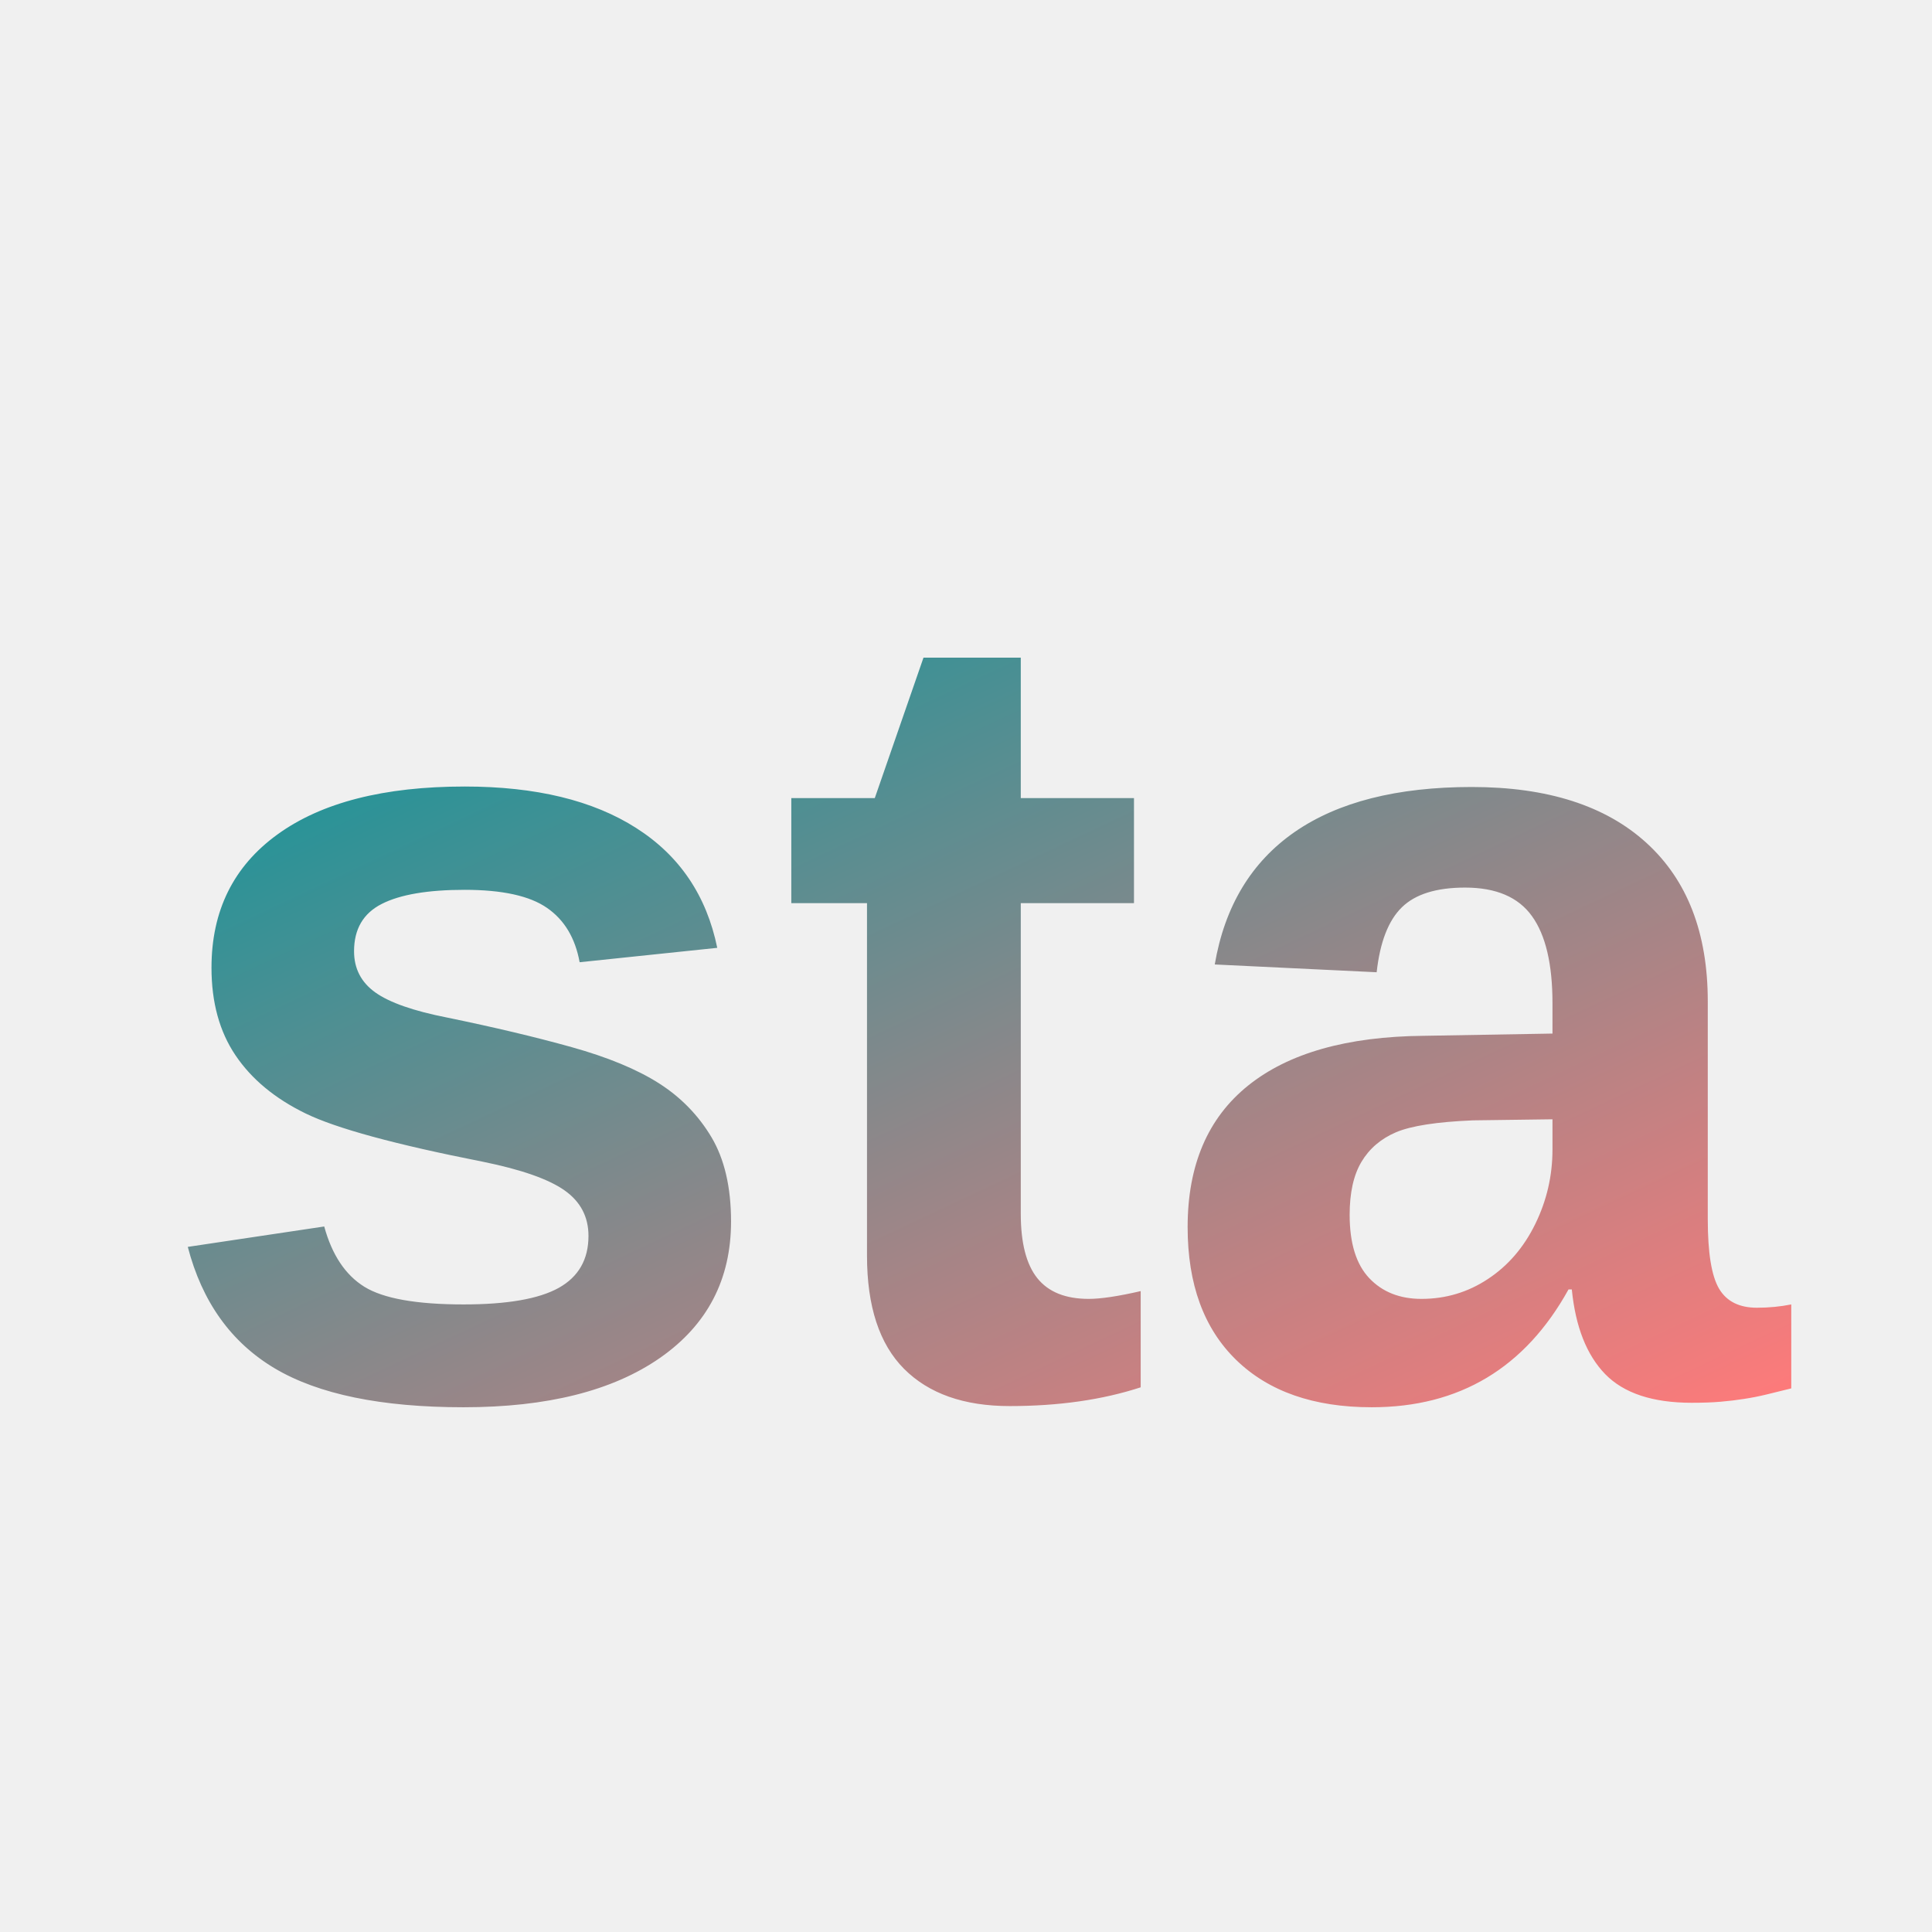
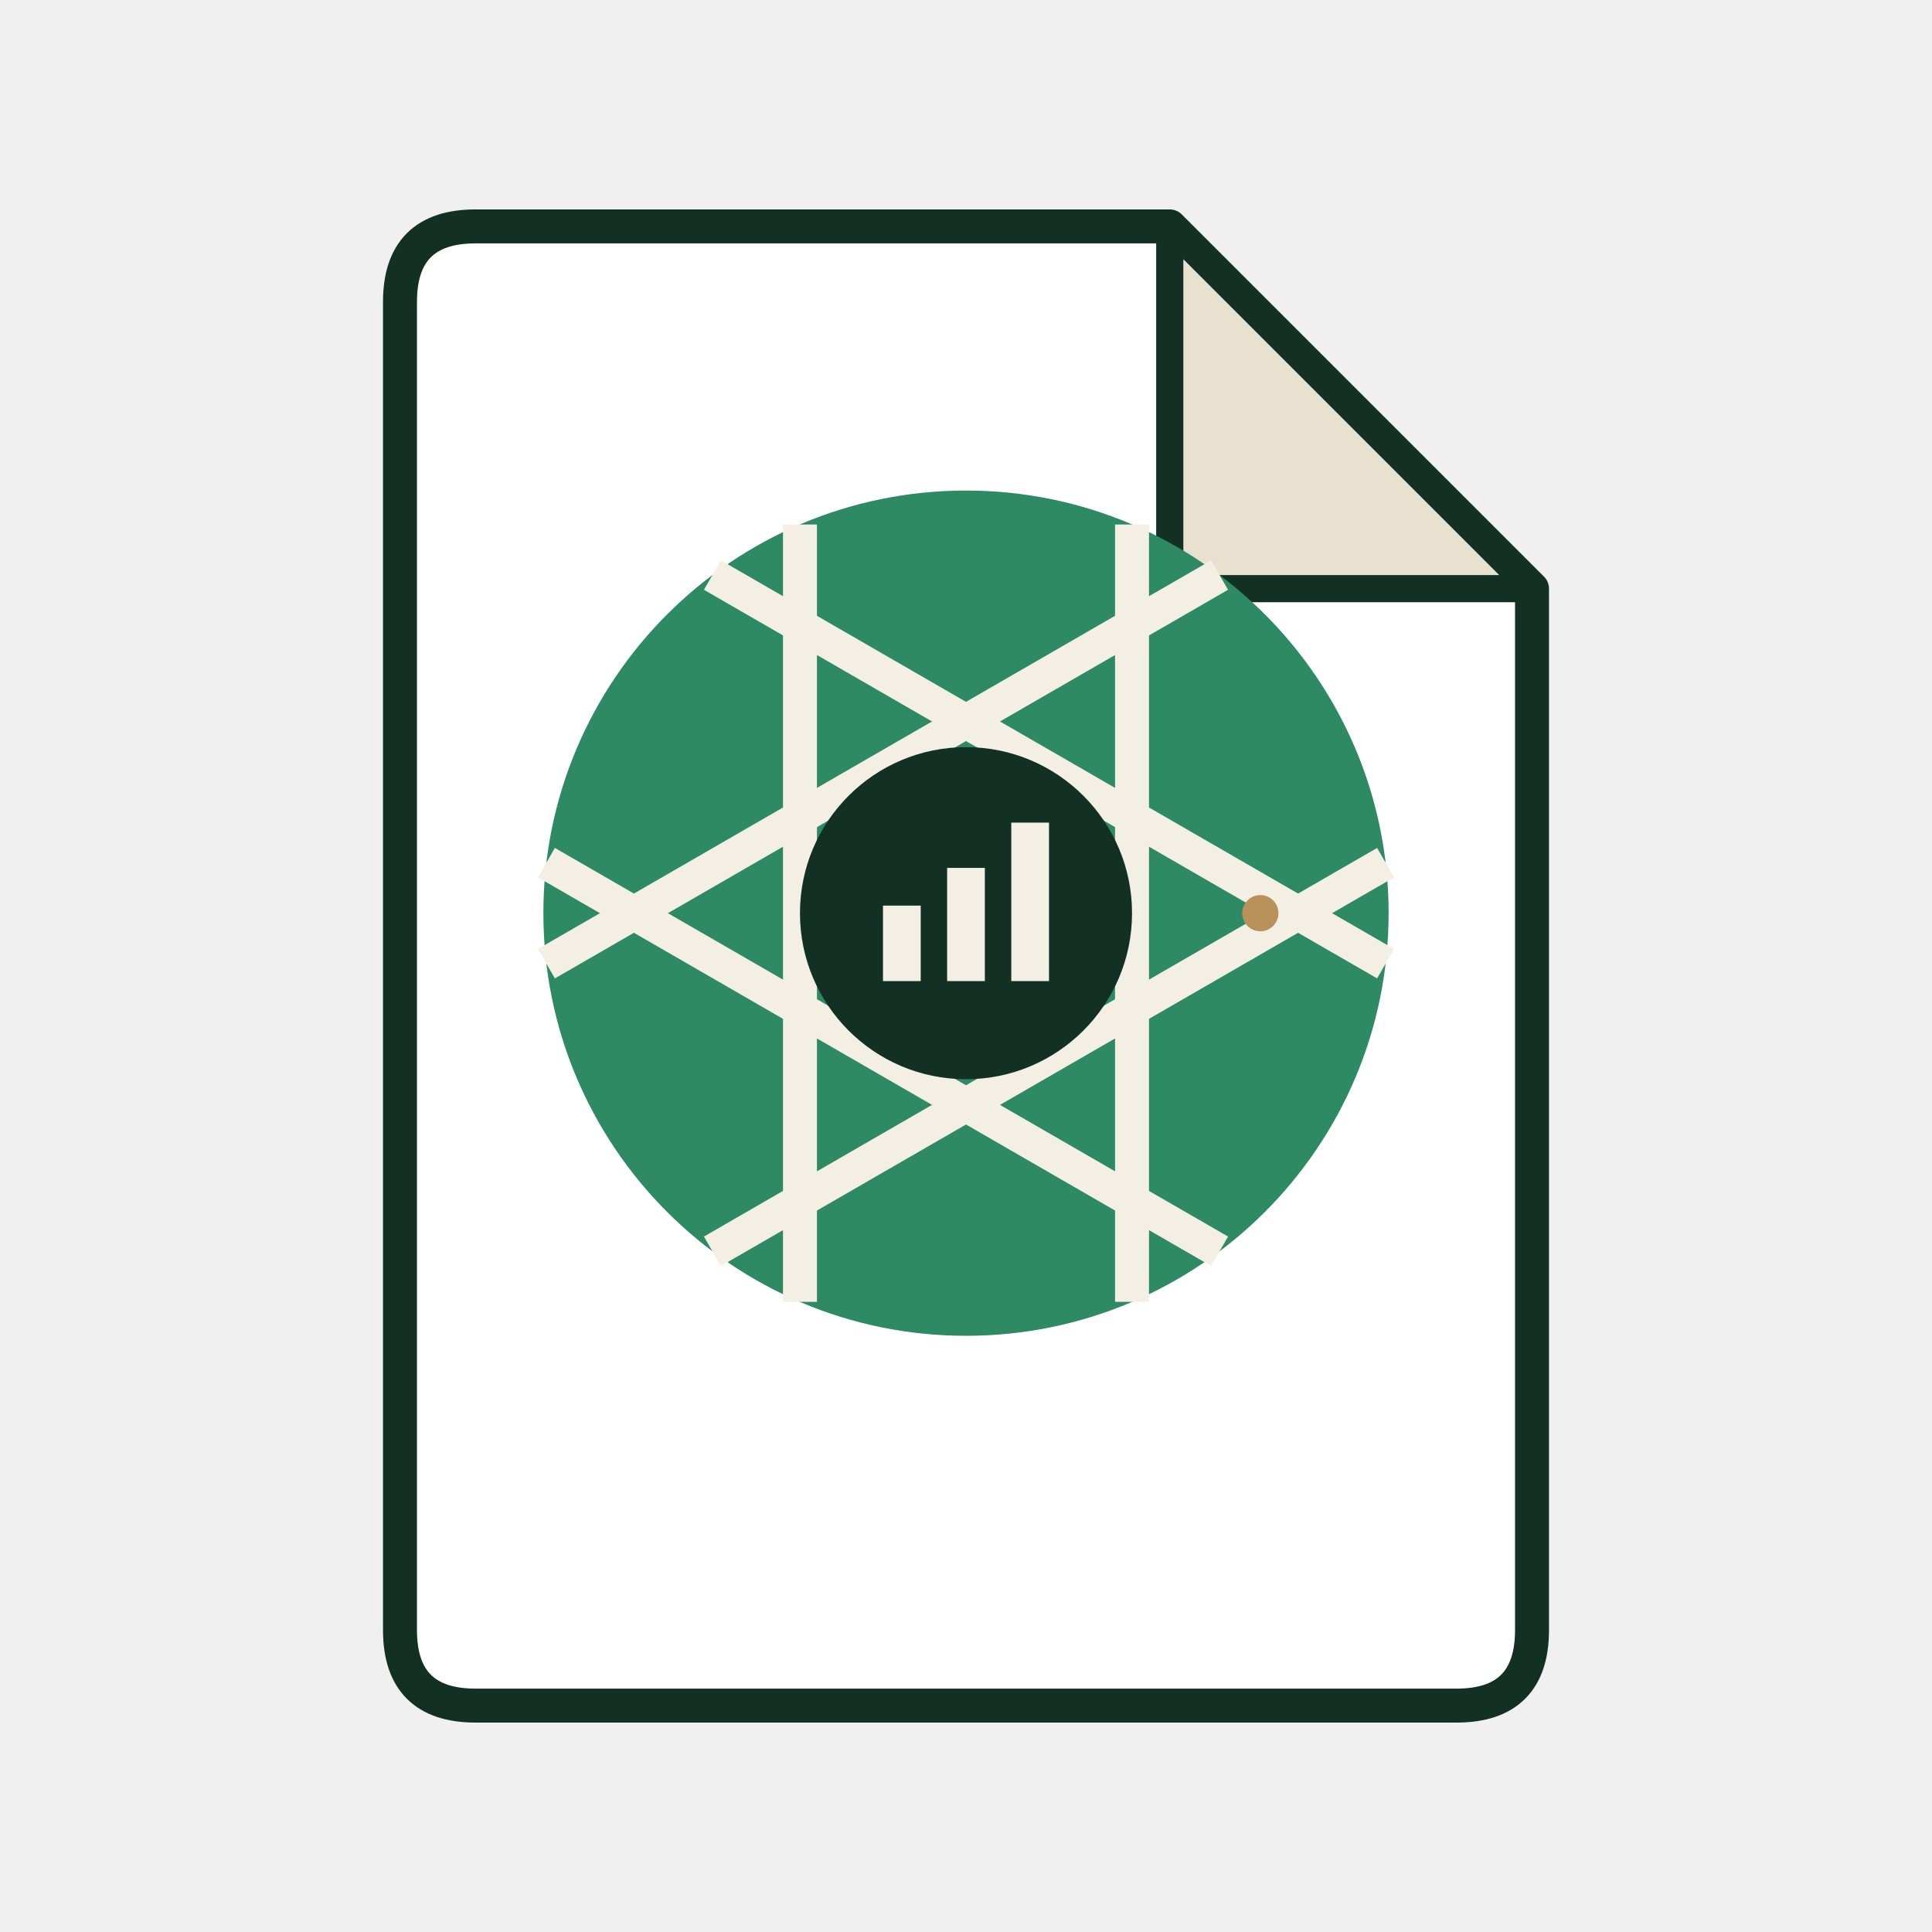
- <svg xmlns="http://www.w3.org/2000/svg" width="256" height="256" viewBox="0 0 256 256" version="1.1">
-   <defs>
-     <linearGradient id="textGradient" x1="0%" y1="0%" x2="100%" y2="100%">
-       <stop offset="0%" style="stop-color:#08979c;stop-opacity:1" />
-       <stop offset="100%" style="stop-color:#ff7a7a;stop-opacity:1" />
-     </linearGradient>
-   </defs>
-   <text x="128" y="185" font-family="Arial, sans-serif" font-size="150" font-weight="bold" fill="url(#textGradient)" text-anchor="middle">sta</text>
+ <svg xmlns="http://www.w3.org/2000/svg" viewBox="0 0 512 512">
+   <path d="M126.00 60.00 H310.00 L406.00 156.00 V432.00 Q406.00 452.00 386.00 452.00 H126.00 Q106.00 452.00 106.00 432.00 V80.00 Q106.00 60.00 126.00 60.00 Z" fill="#FFFFFF" stroke="#123024" stroke-width="9" stroke-linejoin="round" />
+   <path d="M310.00 60.00 L310.00 156.00 L406.00 156.00 Z" fill="#E9E1D0" stroke="#123024" stroke-width="7.2" stroke-linejoin="round" />
+   <circle cx="256" cy="242" r="112" fill="#2D8A65" />
+   <line x1="300.00" y1="139.00" x2="300.00" y2="345.00" stroke="#F4EFE4" stroke-width="9" />
+   <line x1="367.20" y1="228.61" x2="188.80" y2="331.60" stroke="#F4EFE4" stroke-width="9" />
+   <line x1="323.20" y1="331.60" x2="144.80" y2="228.61" stroke="#F4EFE4" stroke-width="9" />
+   <line x1="212.00" y1="345.00" x2="212.00" y2="139.00" stroke="#F4EFE4" stroke-width="9" />
+   <line x1="144.80" y1="255.39" x2="323.20" y2="152.40" stroke="#F4EFE4" stroke-width="9" />
+   <line x1="188.80" y1="152.40" x2="367.20" y2="255.39" stroke="#F4EFE4" stroke-width="9" />
+   <circle cx="256" cy="242" r="44" fill="#123024" />
+   <circle cx="334" cy="242" r="4.8" fill="#B8925A" />
+   <g transform="translate(256,242)">
+     <rect x="-22" y="-2" width="10" height="20" fill="#F4EFE4" />
+     <rect x="-5" y="-12" width="10" height="30" fill="#F4EFE4" />
+     <rect x="12" y="-24" width="10" height="42" fill="#F4EFE4" />
+   </g>
</svg>
